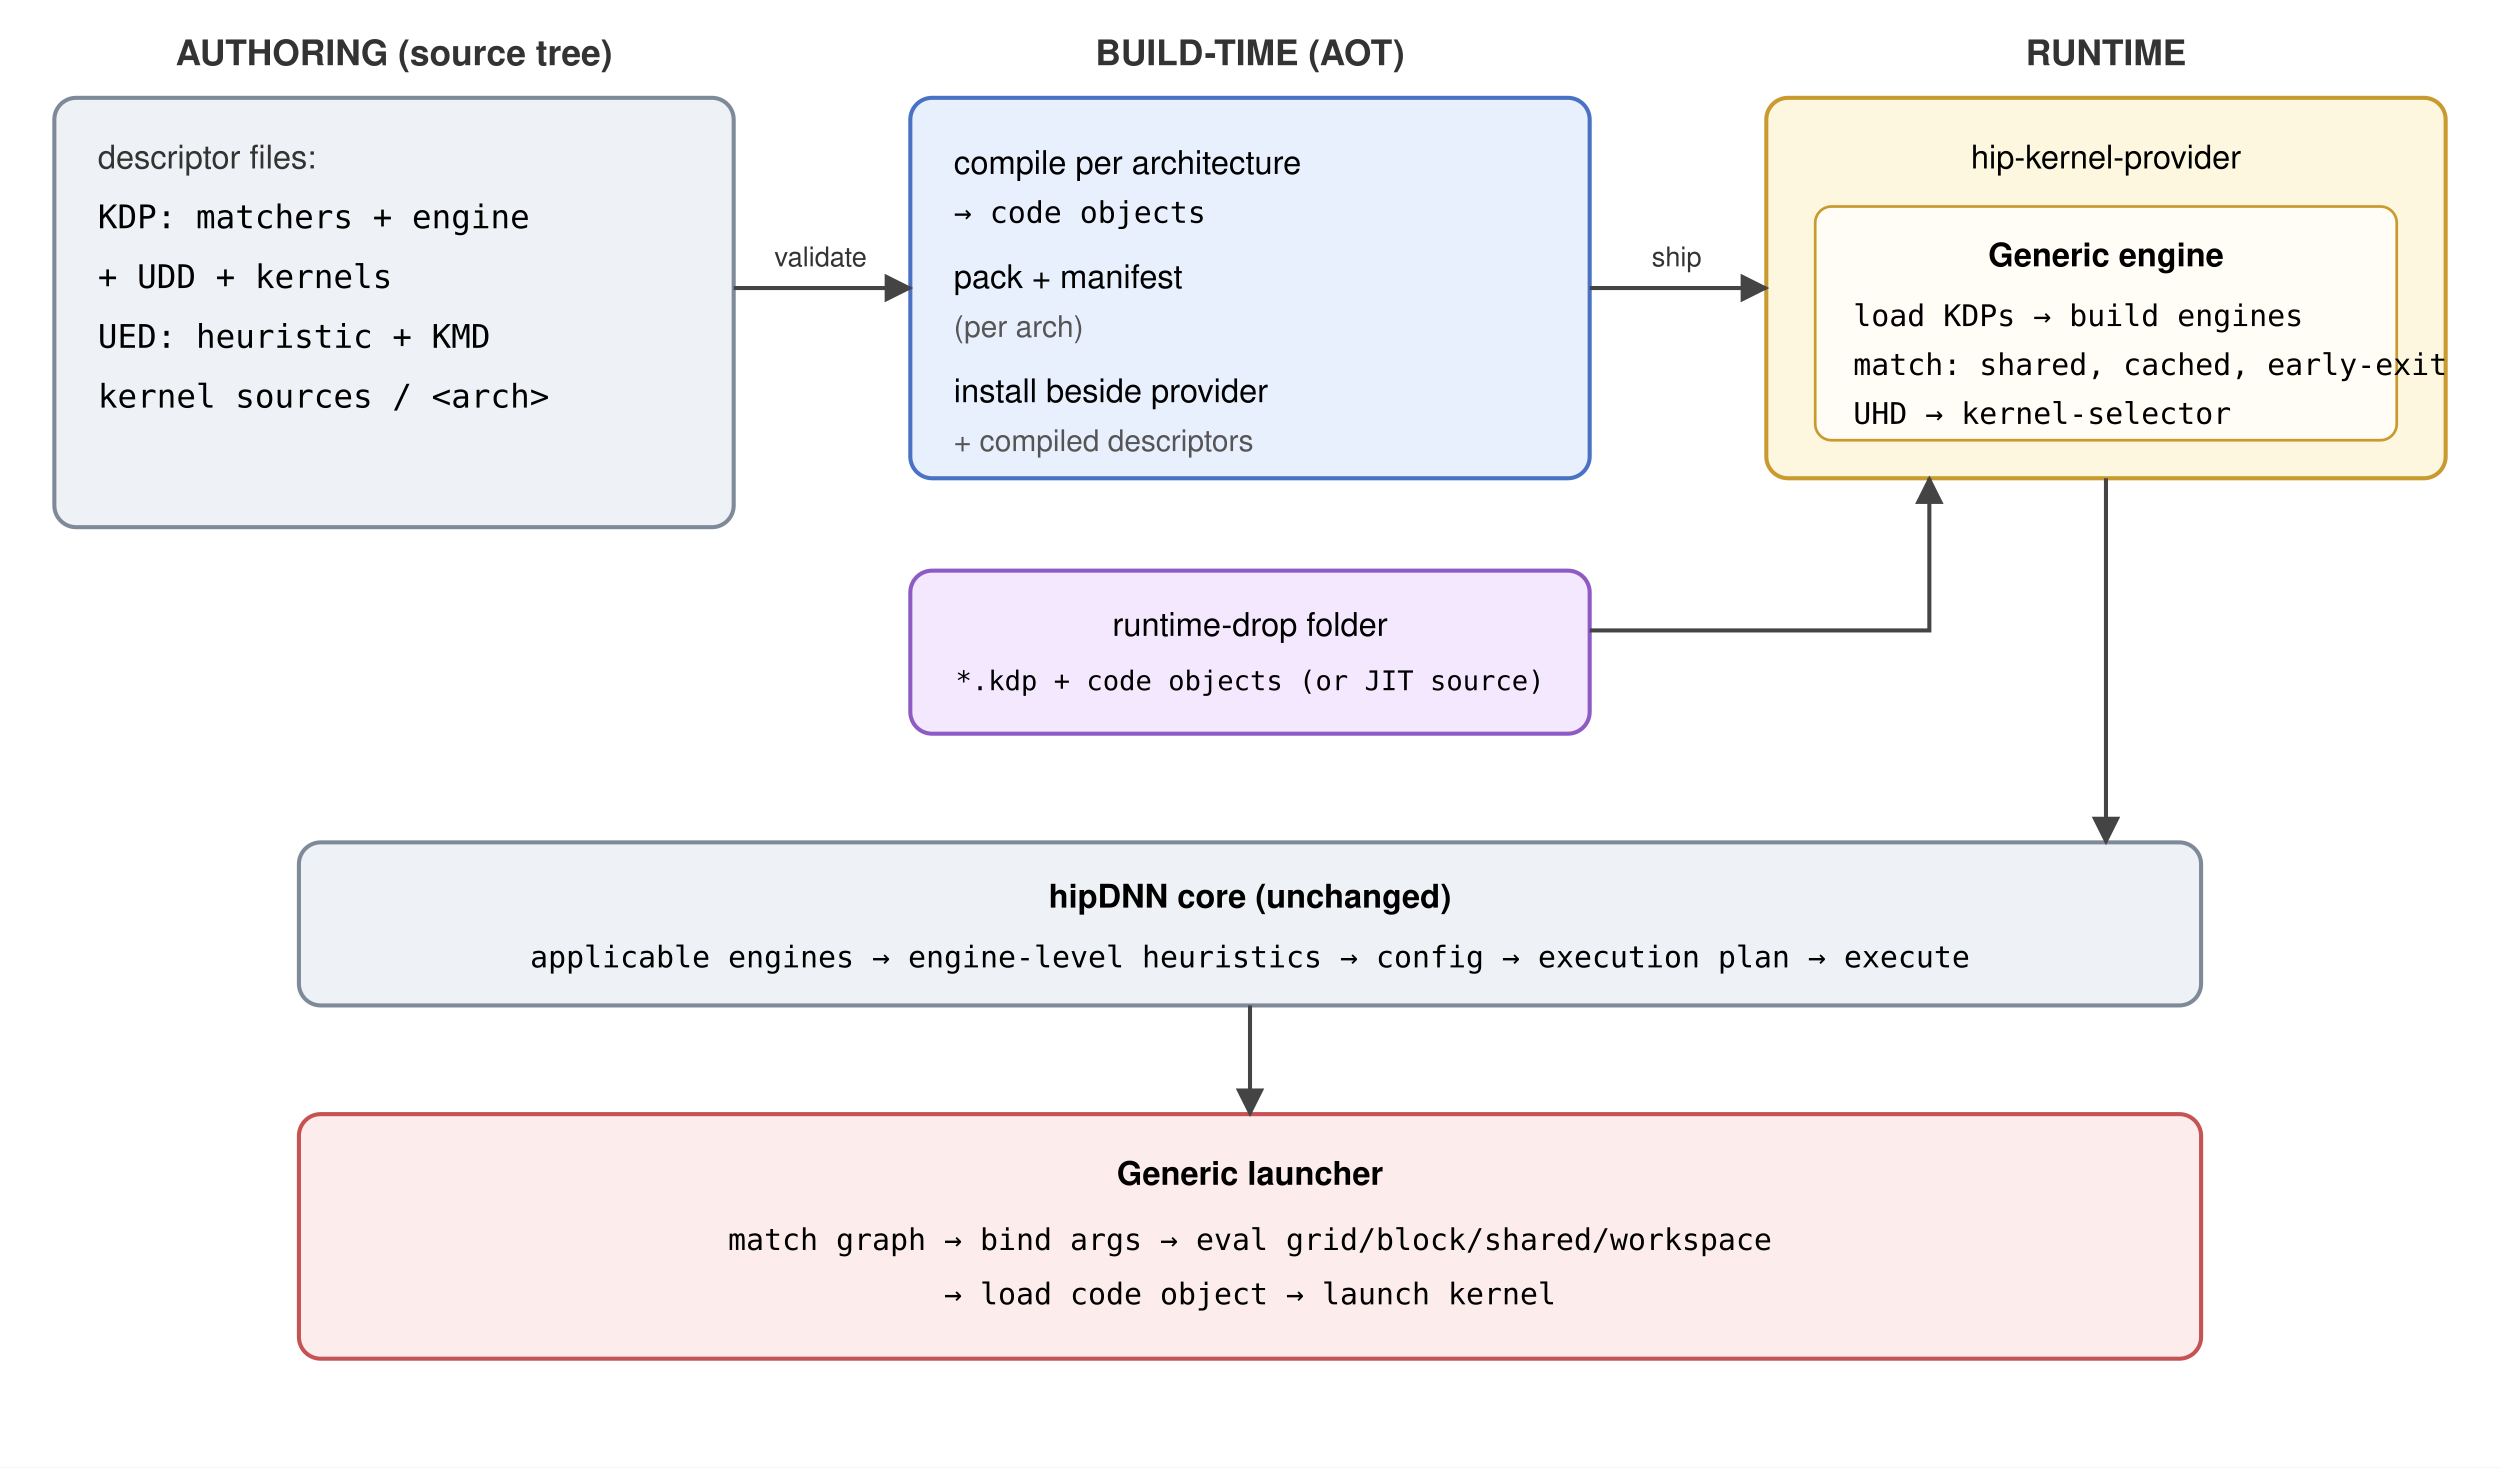
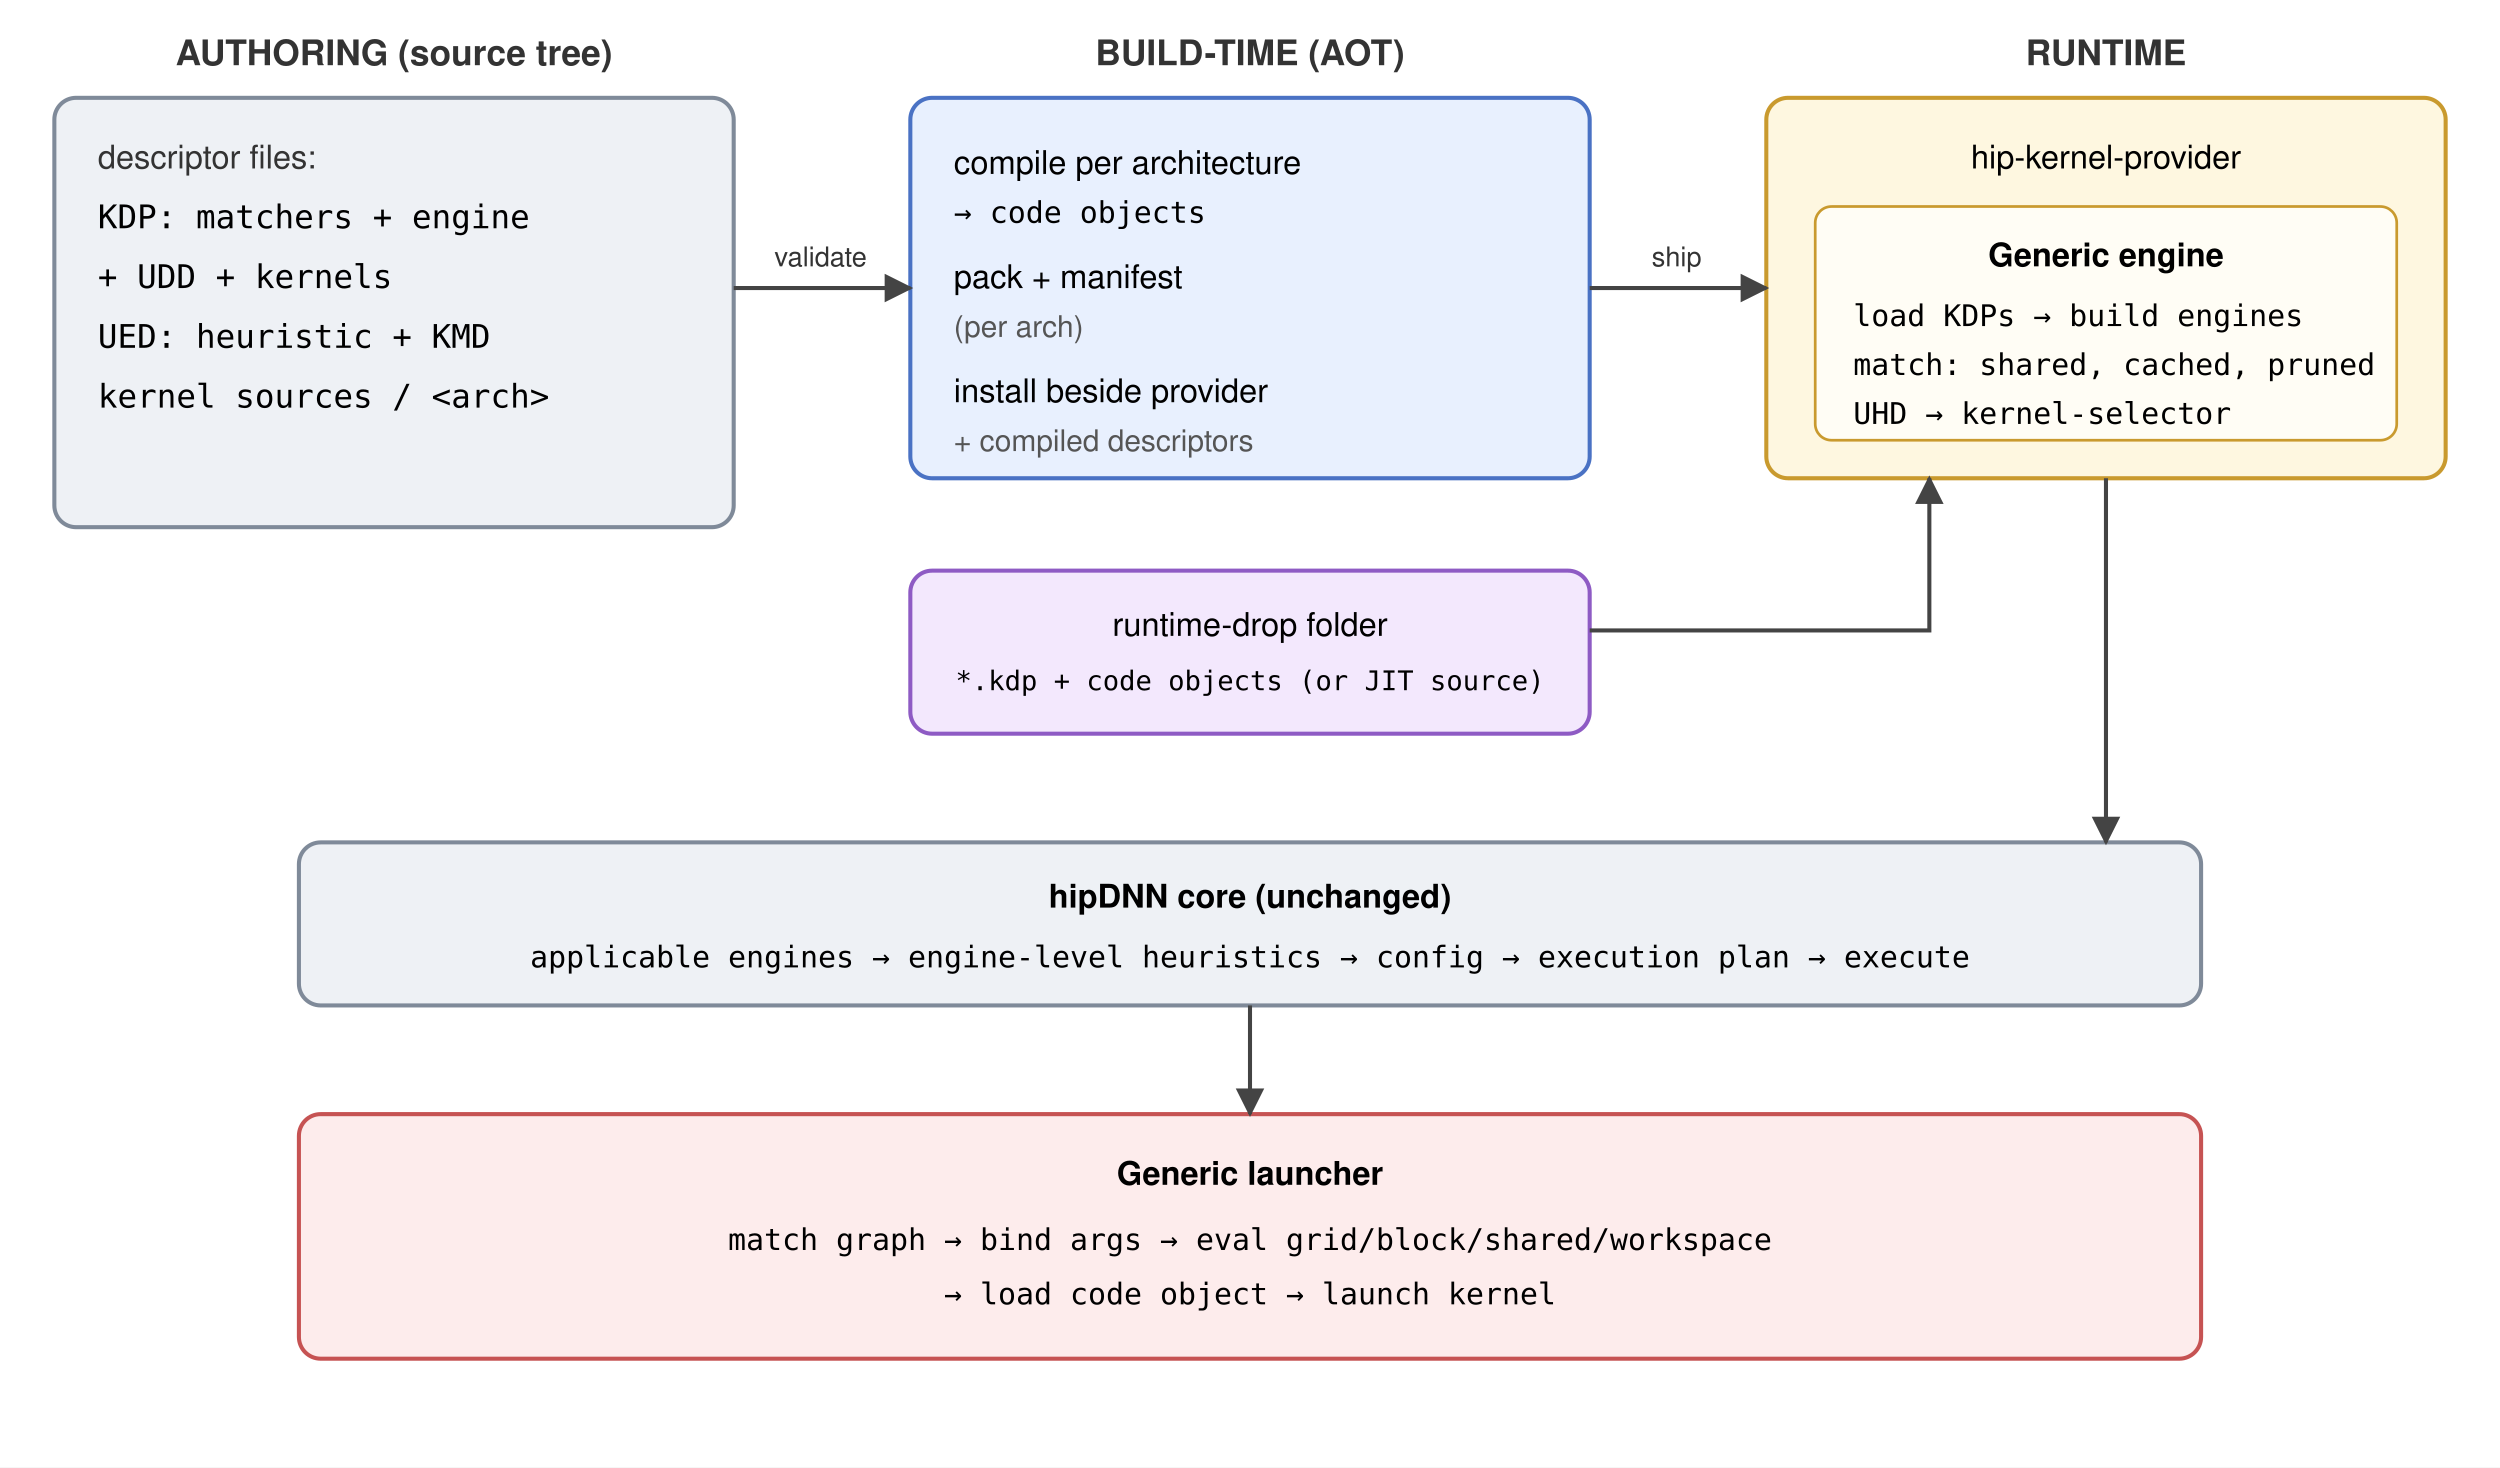
<svg xmlns="http://www.w3.org/2000/svg" viewBox="0 0 920 540" width="920" height="540" font-family="'Segoe UI', Helvetica, Arial, sans-serif" font-size="13">
  <rect x="0" y="0" width="100%" height="100%" fill="#ffffff" />
  <defs>
    <marker id="arrow5" viewBox="0 0 10 10" refX="9" refY="5" markerWidth="7" markerHeight="7" orient="auto-start-reverse">
      <path d="M0 0 L10 5 L0 10 z" fill="#444" />
    </marker>
  </defs>
  <text x="145" y="24" text-anchor="middle" font-weight="600" fill="#333">AUTHORING (source tree)</text>
  <text x="460" y="24" text-anchor="middle" font-weight="600" fill="#333">BUILD-TIME (AOT)</text>
  <text x="775" y="24" text-anchor="middle" font-weight="600" fill="#333">RUNTIME</text>
  <rect x="20" y="36" width="250" height="158" rx="8" fill="#eef1f5" stroke="#7f8a99" stroke-width="1.5" />
  <text x="36" y="62" font-size="12" fill="#333">descriptor files:</text>
  <text x="36" y="84" font-family="Consolas, monospace" font-size="12">  KDP: matchers + engine</text>
  <text x="36" y="106" font-family="Consolas, monospace" font-size="12">       + UDD + kernels</text>
  <text x="36" y="128" font-family="Consolas, monospace" font-size="12">  UED: heuristic + KMD</text>
  <text x="36" y="150" font-family="Consolas, monospace" font-size="12">kernel sources / &lt;arch&gt;</text>
  <rect x="335" y="36" width="250" height="140" rx="8" fill="#e8f0fe" stroke="#4a72c4" stroke-width="1.5" />
  <text x="351" y="64" font-size="12">compile per architecture</text>
  <text x="351" y="82" font-family="Consolas, monospace" font-size="11">→ code objects</text>
  <text x="351" y="106" font-size="12">pack + manifest</text>
  <text x="351" y="124" font-size="11" fill="#555">(per arch)</text>
  <text x="351" y="148" font-size="12">install beside provider</text>
  <text x="351" y="166" font-size="11" fill="#555">+ compiled descriptors</text>
  <rect x="650" y="36" width="250" height="140" rx="8" fill="#fef7e0" stroke="#c99a2e" stroke-width="1.5" />
  <text x="775" y="62" text-anchor="middle" font-size="12">hip-kernel-provider</text>
  <rect x="668" y="76" width="214" height="86" rx="6" fill="#fffdf5" stroke="#c99a2e" stroke-width="1" />
  <text x="775" y="98" text-anchor="middle" font-weight="600" font-size="12">Generic engine</text>
  <text x="682" y="120" font-family="Consolas, monospace" font-size="11">load KDPs → build engines</text>
-   <text x="682" y="138" font-family="Consolas, monospace" font-size="11">match: shared, cached, early-exit</text>
+   <text x="682" y="138" font-family="Consolas, monospace" font-size="11">match: shared, cached, pruned</text>
  <text x="682" y="156" font-family="Consolas, monospace" font-size="11">UHD → kernel-selector</text>
  <line x1="270" y1="106" x2="335" y2="106" stroke="#444" stroke-width="1.5" marker-end="url(#arrow5)" />
  <text x="302" y="98" text-anchor="middle" font-size="10" fill="#333">validate</text>
  <line x1="585" y1="106" x2="650" y2="106" stroke="#444" stroke-width="1.5" marker-end="url(#arrow5)" />
  <text x="617" y="98" text-anchor="middle" font-size="10" fill="#333">ship</text>
  <rect x="335" y="210" width="250" height="60" rx="8" fill="#f3e8fd" stroke="#8e5bc4" stroke-width="1.5" />
  <text x="460" y="234" text-anchor="middle" font-size="12">runtime-drop folder</text>
  <text x="460" y="254" text-anchor="middle" font-family="Consolas, monospace" font-size="10">*.kdp + code objects (or JIT source)</text>
  <path d="M585 232 L710 232 L710 176" fill="none" stroke="#444" stroke-width="1.5" marker-end="url(#arrow5)" />
  <rect x="110" y="310" width="700" height="60" rx="8" fill="#eef1f5" stroke="#7f8a99" stroke-width="1.5" />
  <text x="460" y="334" text-anchor="middle" font-size="12" font-weight="600">hipDNN core (unchanged)</text>
  <text x="460" y="356" text-anchor="middle" font-family="Consolas, monospace" font-size="11">applicable engines → engine-level heuristics → config → execution plan → execute</text>
  <line x1="775" y1="176" x2="775" y2="310" stroke="#444" stroke-width="1.5" marker-end="url(#arrow5)" />
  <rect x="110" y="410" width="700" height="90" rx="8" fill="#fdecec" stroke="#c65353" stroke-width="1.5" />
  <text x="460" y="436" text-anchor="middle" font-size="12" font-weight="600">Generic launcher</text>
  <text x="460" y="460" text-anchor="middle" font-family="Consolas, monospace" font-size="11">match graph → bind args → eval grid/block/shared/workspace</text>
  <text x="460" y="480" text-anchor="middle" font-family="Consolas, monospace" font-size="11">→ load code object → launch kernel</text>
  <line x1="460" y1="370" x2="460" y2="410" stroke="#444" stroke-width="1.5" marker-end="url(#arrow5)" />
</svg>
